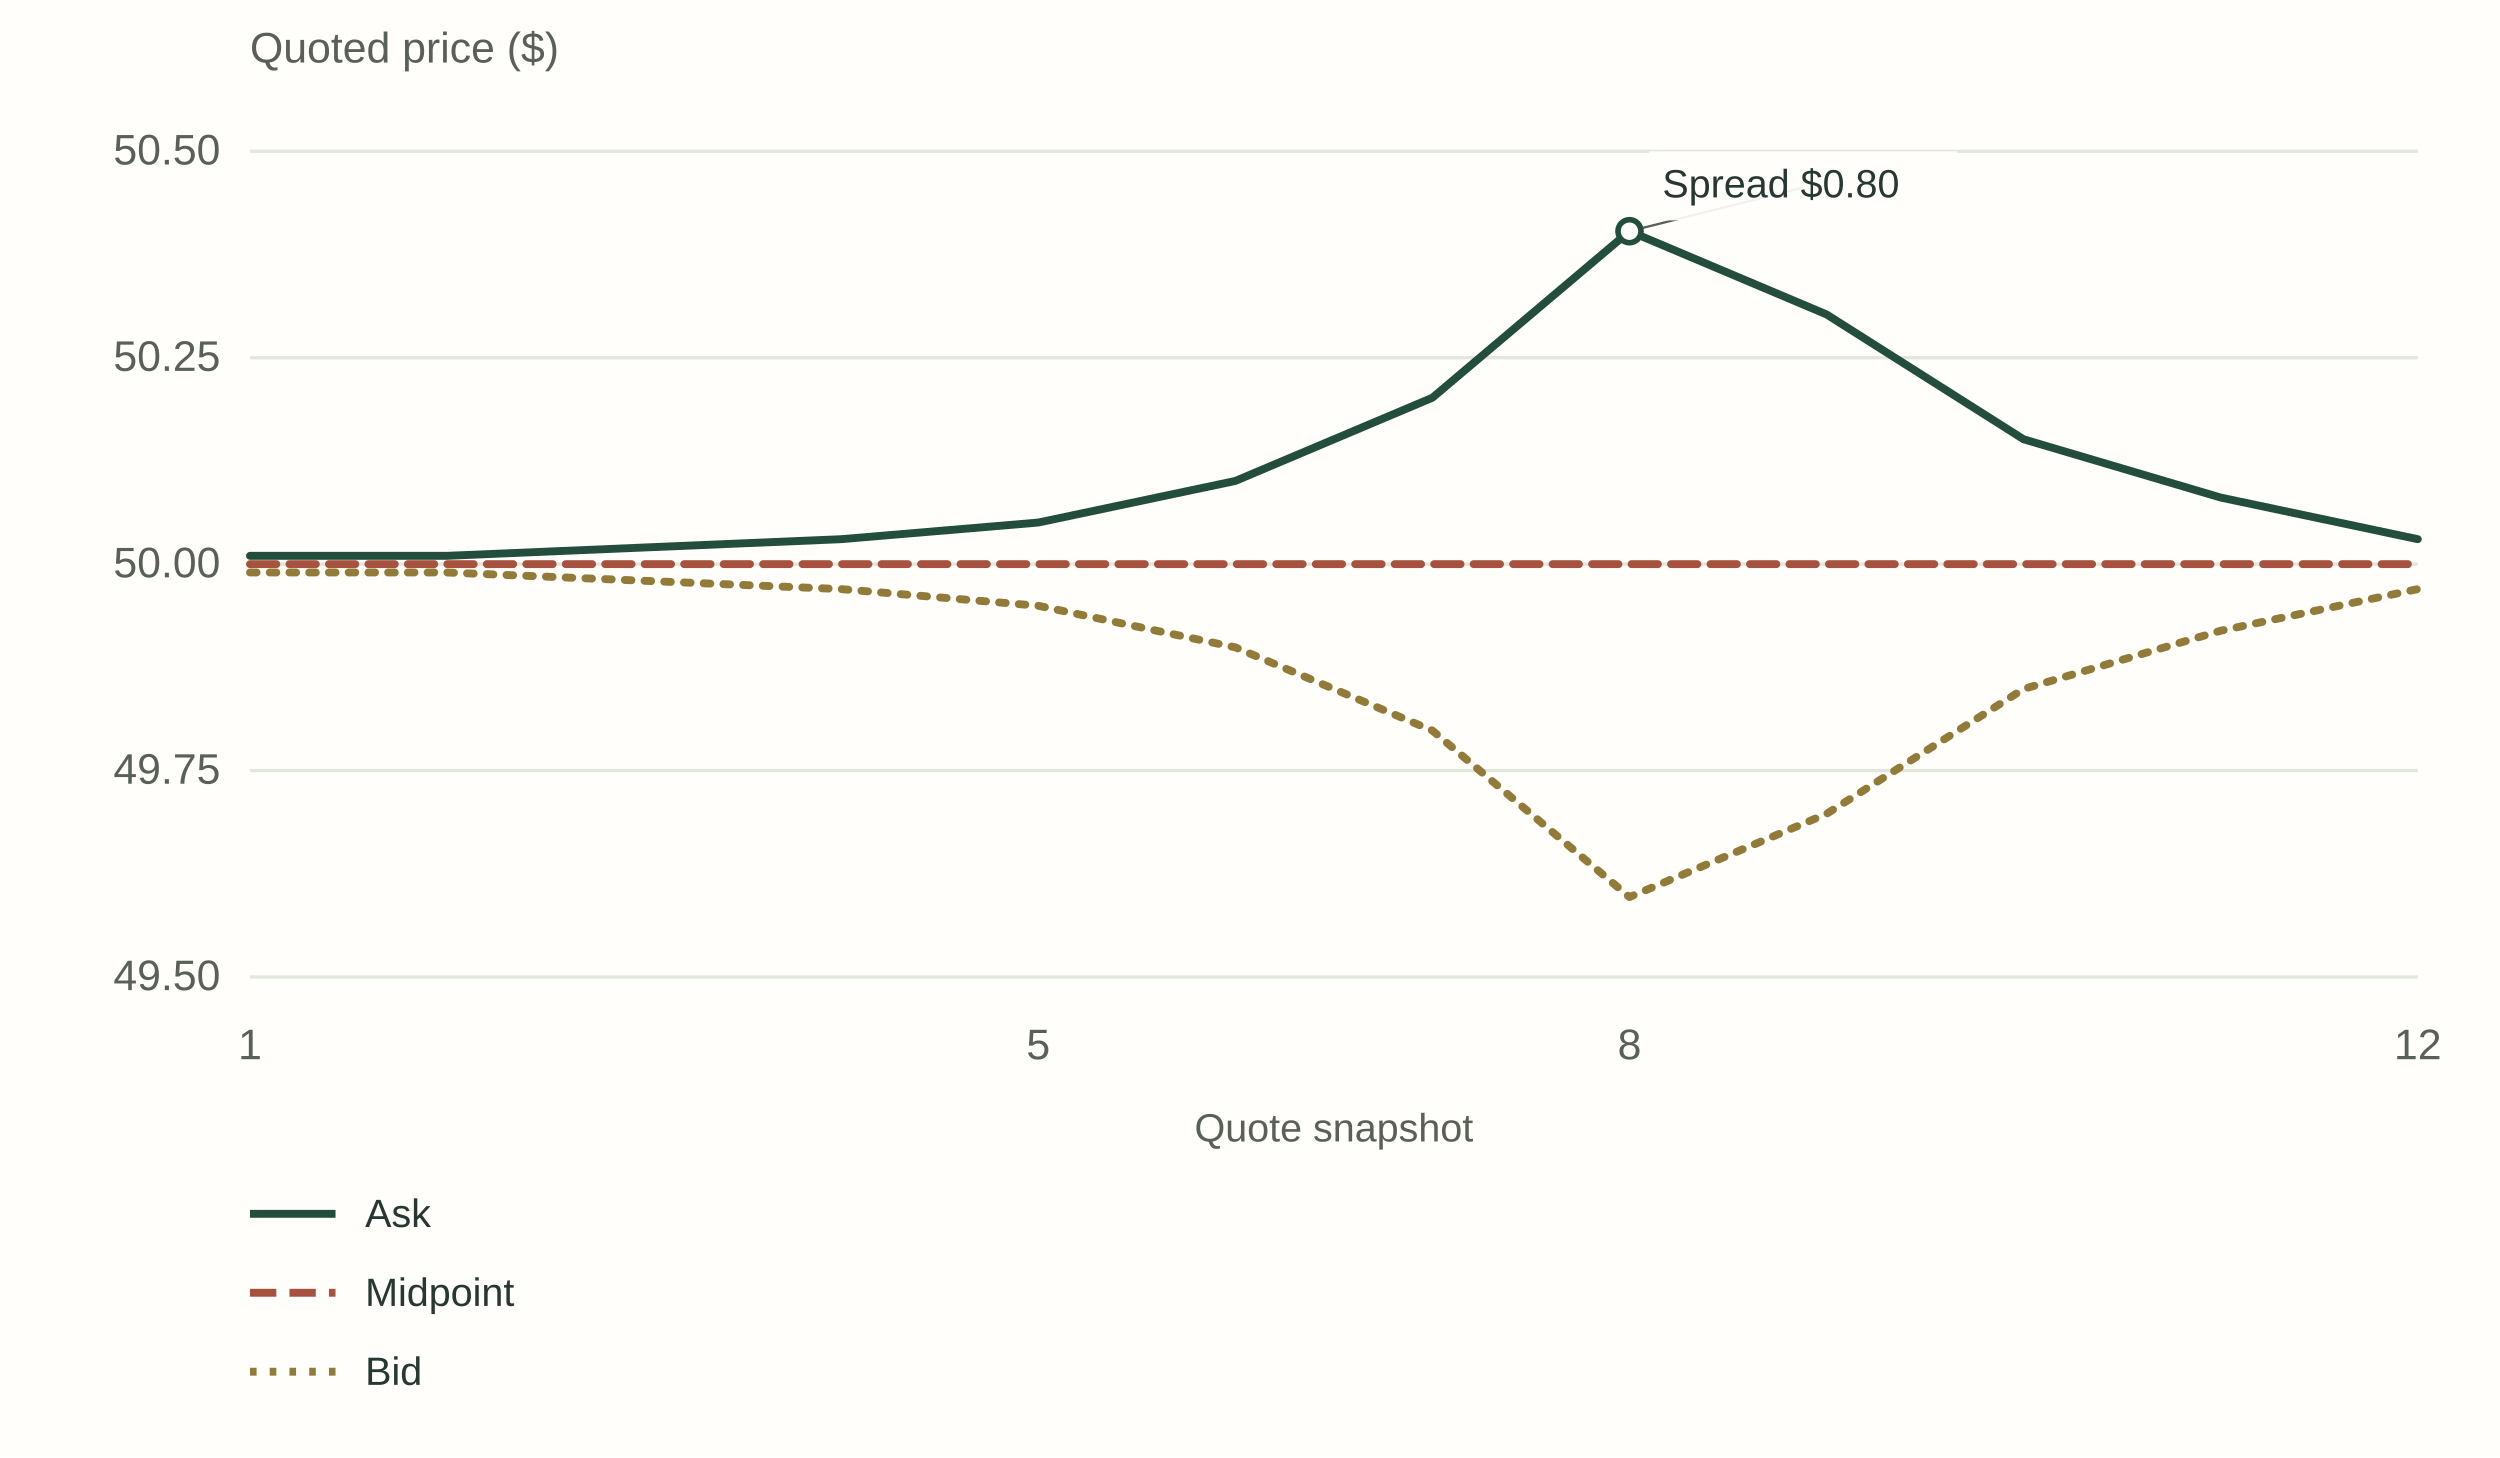
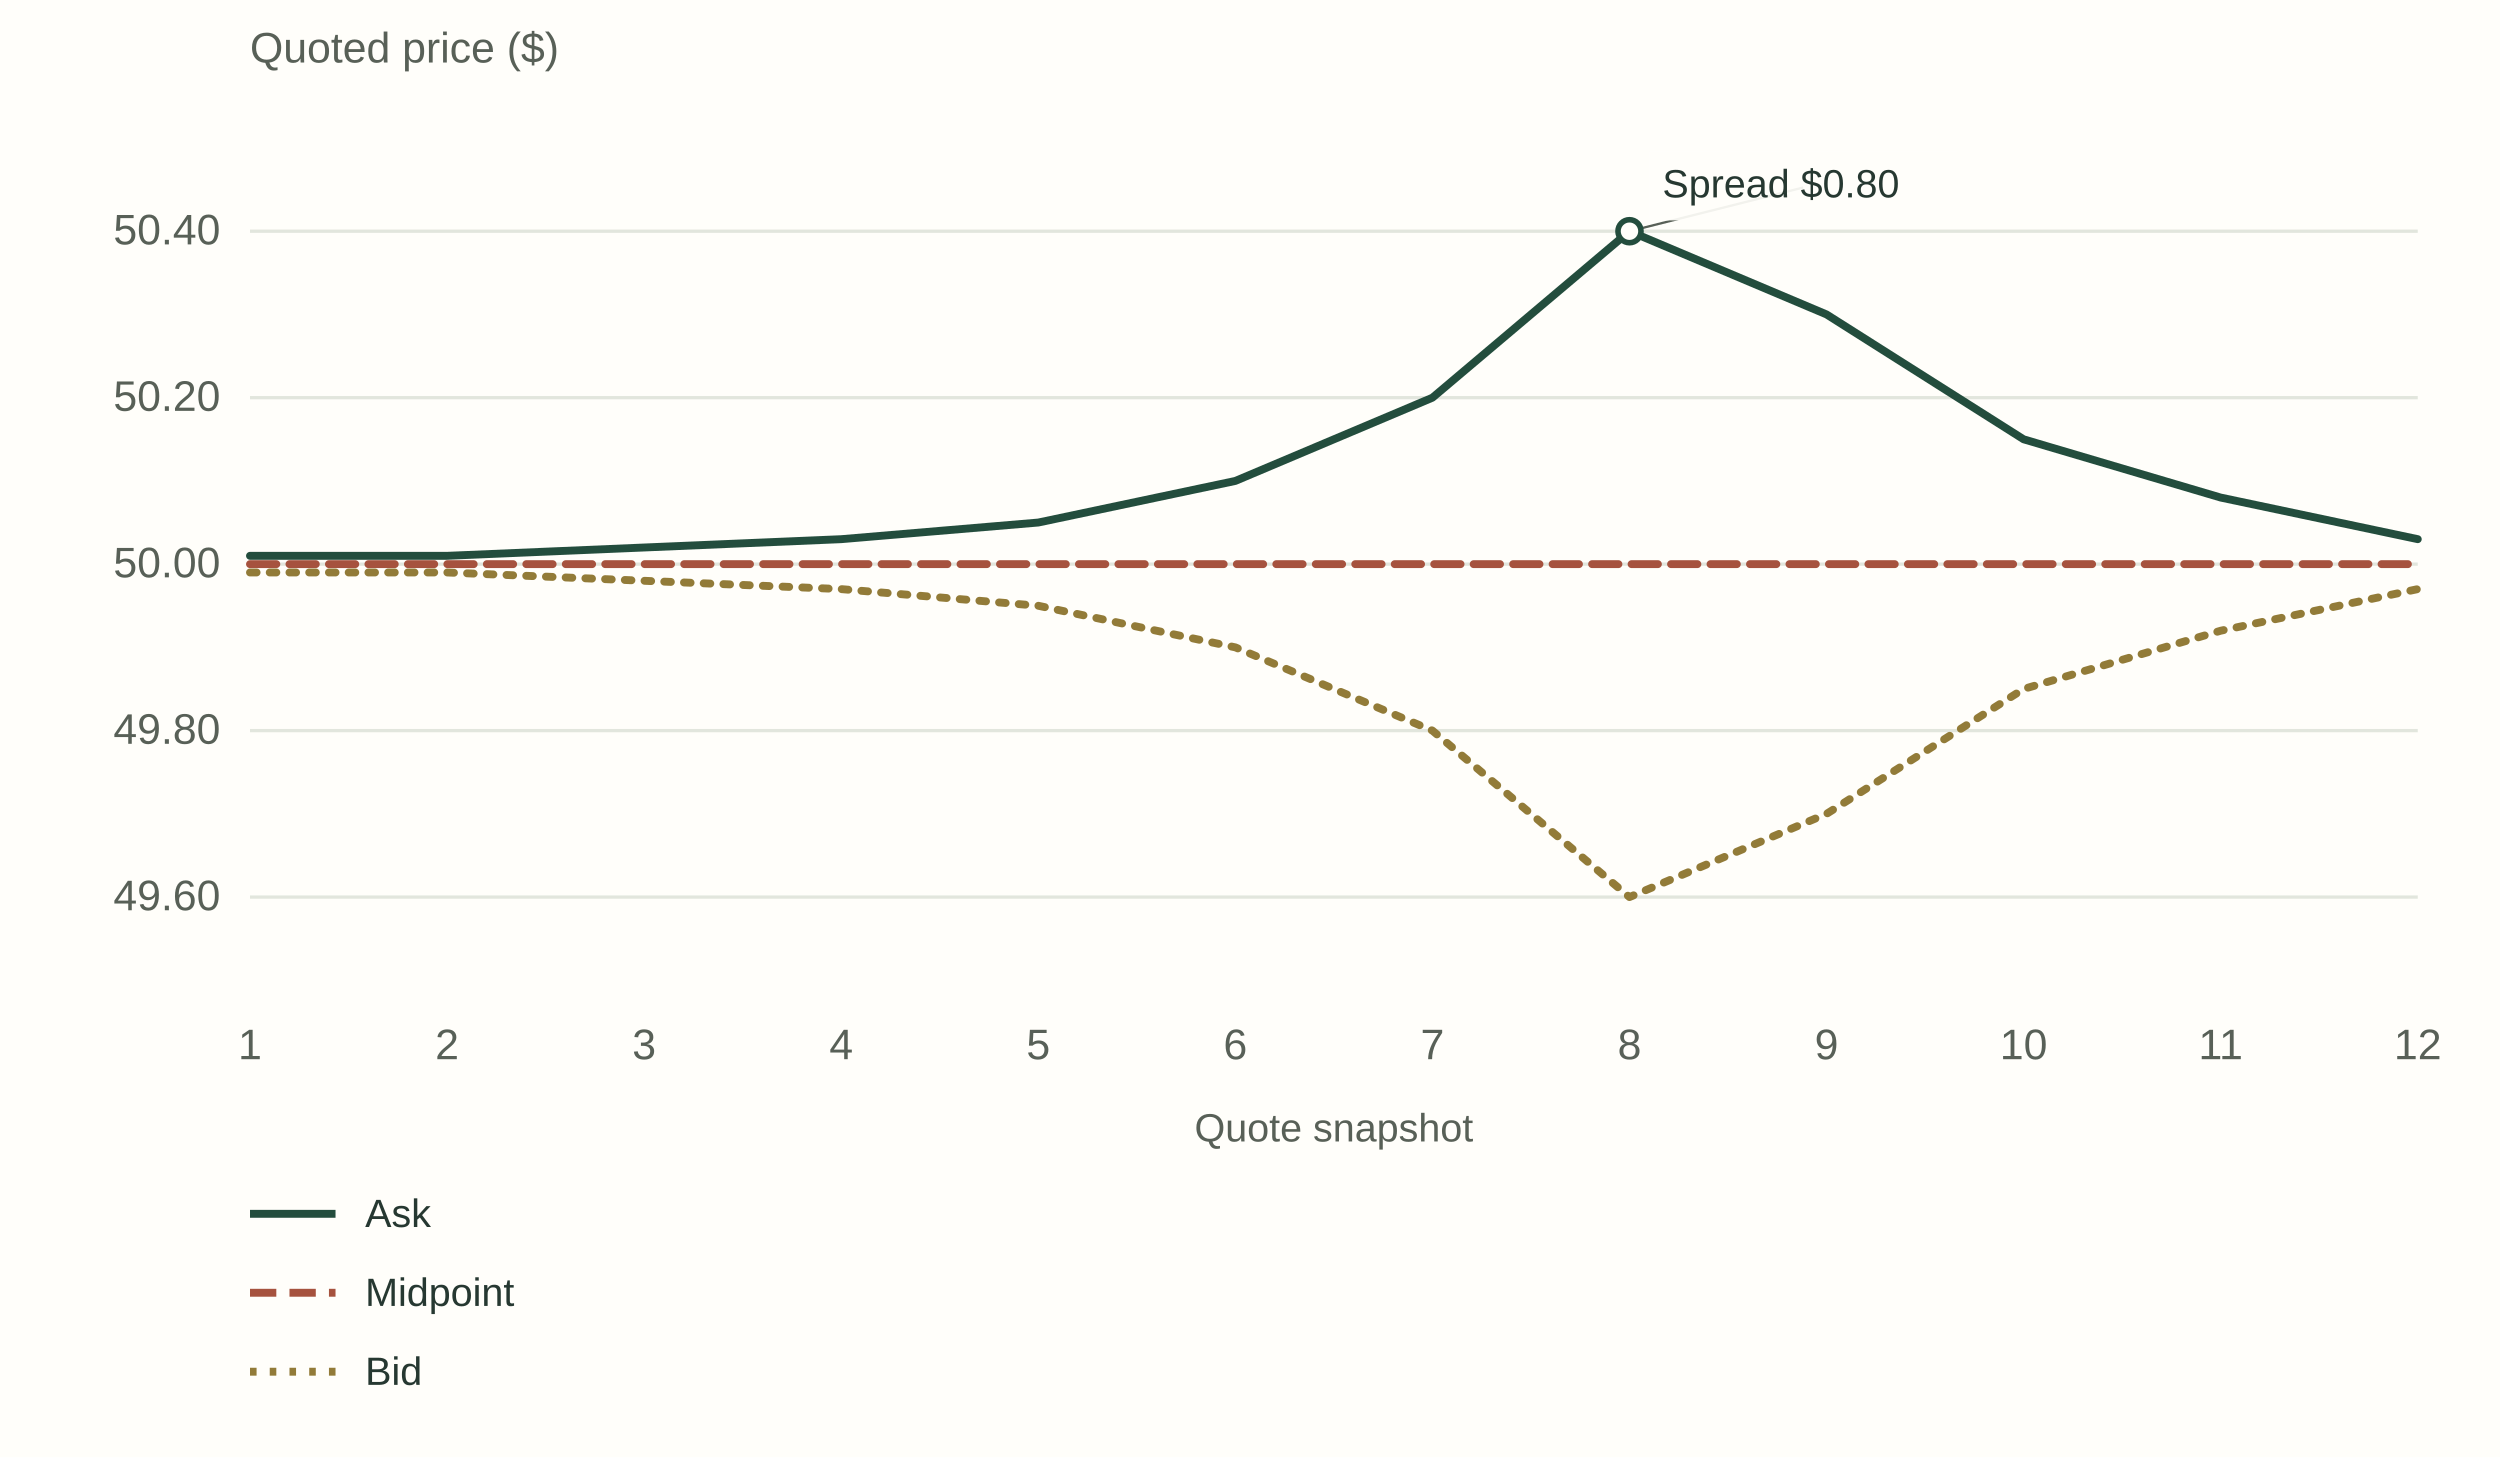
<svg xmlns="http://www.w3.org/2000/svg" viewBox="0 0 760 443" role="img" aria-label="Quoted prices can widen around a flat midpoint">
  <style>.af-text{font-family:Arial,sans-serif;fill:#263831}</style>
  <rect width="760" height="443" fill="#fffefa" />
  <text class="af-text" x="76" y="19" text-anchor="start" style="font-size:13px;font-weight:400;fill:#586057;">Quoted price ($)</text>
-   <line x1="76" y1="297" x2="735" y2="297" stroke="#e2e6dd" />
-   <text class="af-text" x="67" y="301" text-anchor="end" style="font-size:13px;font-weight:400;fill:#586057;">49.50</text>
-   <line x1="76" y1="234.25" x2="735" y2="234.25" stroke="#e2e6dd" />
-   <text class="af-text" x="67" y="238.25" text-anchor="end" style="font-size:13px;font-weight:400;fill:#586057;">49.75</text>
+   <line x1="76" y1="272.71" x2="735" y2="272.71" stroke="#e2e6dd" />
+   <text class="af-text" x="67" y="276.71" text-anchor="end" style="font-size:13px;font-weight:400;fill:#586057;">49.60</text>
+   <line x1="76" y1="222.105" x2="735" y2="222.105" stroke="#e2e6dd" />
+   <text class="af-text" x="67" y="226.105" text-anchor="end" style="font-size:13px;font-weight:400;fill:#586057;">49.80</text>
  <line x1="76" y1="171.5" x2="735" y2="171.5" stroke="#e2e6dd" />
  <text class="af-text" x="67" y="175.5" text-anchor="end" style="font-size:13px;font-weight:400;fill:#586057;">50.00</text>
-   <line x1="76" y1="108.75" x2="735" y2="108.75" stroke="#e2e6dd" />
-   <text class="af-text" x="67" y="112.75" text-anchor="end" style="font-size:13px;font-weight:400;fill:#586057;">50.25</text>
-   <line x1="76" y1="46" x2="735" y2="46" stroke="#e2e6dd" />
-   <text class="af-text" x="67" y="50" text-anchor="end" style="font-size:13px;font-weight:400;fill:#586057;">50.50</text>
+   <line x1="76" y1="120.895" x2="735" y2="120.895" stroke="#e2e6dd" />
+   <text class="af-text" x="67" y="124.895" text-anchor="end" style="font-size:13px;font-weight:400;fill:#586057;">50.20</text>
+   <line x1="76" y1="70.29" x2="735" y2="70.29" stroke="#e2e6dd" />
+   <text class="af-text" x="67" y="74.29" text-anchor="end" style="font-size:13px;font-weight:400;fill:#586057;">50.40</text>
  <text class="af-text" x="76" y="322" text-anchor="middle" style="font-size:13px;font-weight:400;fill:#586057;">1</text>
+   <text class="af-text" x="135.909" y="322" text-anchor="middle" style="font-size:13px;font-weight:400;fill:#586057;">2</text>
+   <text class="af-text" x="195.818" y="322" text-anchor="middle" style="font-size:13px;font-weight:400;fill:#586057;">3</text>
+   <text class="af-text" x="255.727" y="322" text-anchor="middle" style="font-size:13px;font-weight:400;fill:#586057;">4</text>
  <text class="af-text" x="315.636" y="322" text-anchor="middle" style="font-size:13px;font-weight:400;fill:#586057;">5</text>
+   <text class="af-text" x="375.545" y="322" text-anchor="middle" style="font-size:13px;font-weight:400;fill:#586057;">6</text>
+   <text class="af-text" x="435.455" y="322" text-anchor="middle" style="font-size:13px;font-weight:400;fill:#586057;">7</text>
  <text class="af-text" x="495.364" y="322" text-anchor="middle" style="font-size:13px;font-weight:400;fill:#586057;">8</text>
+   <text class="af-text" x="555.273" y="322" text-anchor="middle" style="font-size:13px;font-weight:400;fill:#586057;">9</text>
+   <text class="af-text" x="615.182" y="322" text-anchor="middle" style="font-size:13px;font-weight:400;fill:#586057;">10</text>
+   <text class="af-text" x="675.091" y="322" text-anchor="middle" style="font-size:13px;font-weight:400;fill:#586057;">11</text>
  <text class="af-text" x="735" y="322" text-anchor="middle" style="font-size:13px;font-weight:400;fill:#586057;">12</text>
  <text class="af-text" x="405.5" y="347" text-anchor="middle" style="font-size:12px;font-weight:400;fill:#586057;">Quote snapshot</text>
  <path data-series="0" d="M76.00,168.97 L135.91,168.97 L195.82,166.44 L255.73,163.91 L315.64,158.85 L375.55,146.20 L435.45,120.90 L495.36,70.29 L555.27,95.59 L615.18,133.55 L675.09,151.26 L735.00,163.91 " fill="none" stroke="#234d3d" stroke-width="2.4" stroke-linecap="round" stroke-linejoin="round" />
  <path data-series="1" d="M76.00,171.50 L135.91,171.50 L195.82,171.50 L255.73,171.50 L315.64,171.50 L375.55,171.50 L435.45,171.50 L495.36,171.50 L555.27,171.50 L615.18,171.50 L675.09,171.50 L735.00,171.50 " fill="none" stroke="#a6523e" stroke-width="2.4" stroke-linecap="round" stroke-linejoin="round" stroke-dasharray="8 4" />
  <path data-series="2" d="M76.00,174.03 L135.91,174.03 L195.82,176.56 L255.73,179.09 L315.64,184.15 L375.55,196.80 L435.45,222.10 L495.36,272.71 L555.27,247.41 L615.18,209.45 L675.09,191.74 L735.00,179.09 " fill="none" stroke="#927b38" stroke-width="2.4" stroke-linecap="round" stroke-linejoin="round" stroke-dasharray="2 4" />
  <line x1="495.364" y1="70.29" x2="548.164" y2="57" stroke="#586057" stroke-width=".7" />
  <circle data-annotation-series="0" data-value="50.4" cx="495.364" cy="70.29" r="3.5" fill="#fffefa" stroke="#234d3d" stroke-width="1.7" />
  <rect x="501.364" y="46" width="93.6" height="21" fill="#fffefa" opacity=".92" />
  <text class="af-text" x="505.364" y="60" text-anchor="start" style="font-size:12px;font-weight:400;fill:#263831;">Spread $0.80</text>
  <line x1="76" x2="102" y1="369" y2="369" stroke="#234d3d" stroke-width="2.4" />
  <text class="af-text" x="111" y="373" text-anchor="start" style="font-size:12px;font-weight:400;fill:#263831;">Ask</text>
  <line x1="76" x2="102" y1="393" y2="393" stroke="#a6523e" stroke-width="2.4" stroke-dasharray="8 4" />
  <text class="af-text" x="111" y="397" text-anchor="start" style="font-size:12px;font-weight:400;fill:#263831;">Midpoint</text>
  <line x1="76" x2="102" y1="417" y2="417" stroke="#927b38" stroke-width="2.4" stroke-dasharray="2 4" />
  <text class="af-text" x="111" y="421" text-anchor="start" style="font-size:12px;font-weight:400;fill:#263831;">Bid</text>
</svg>
